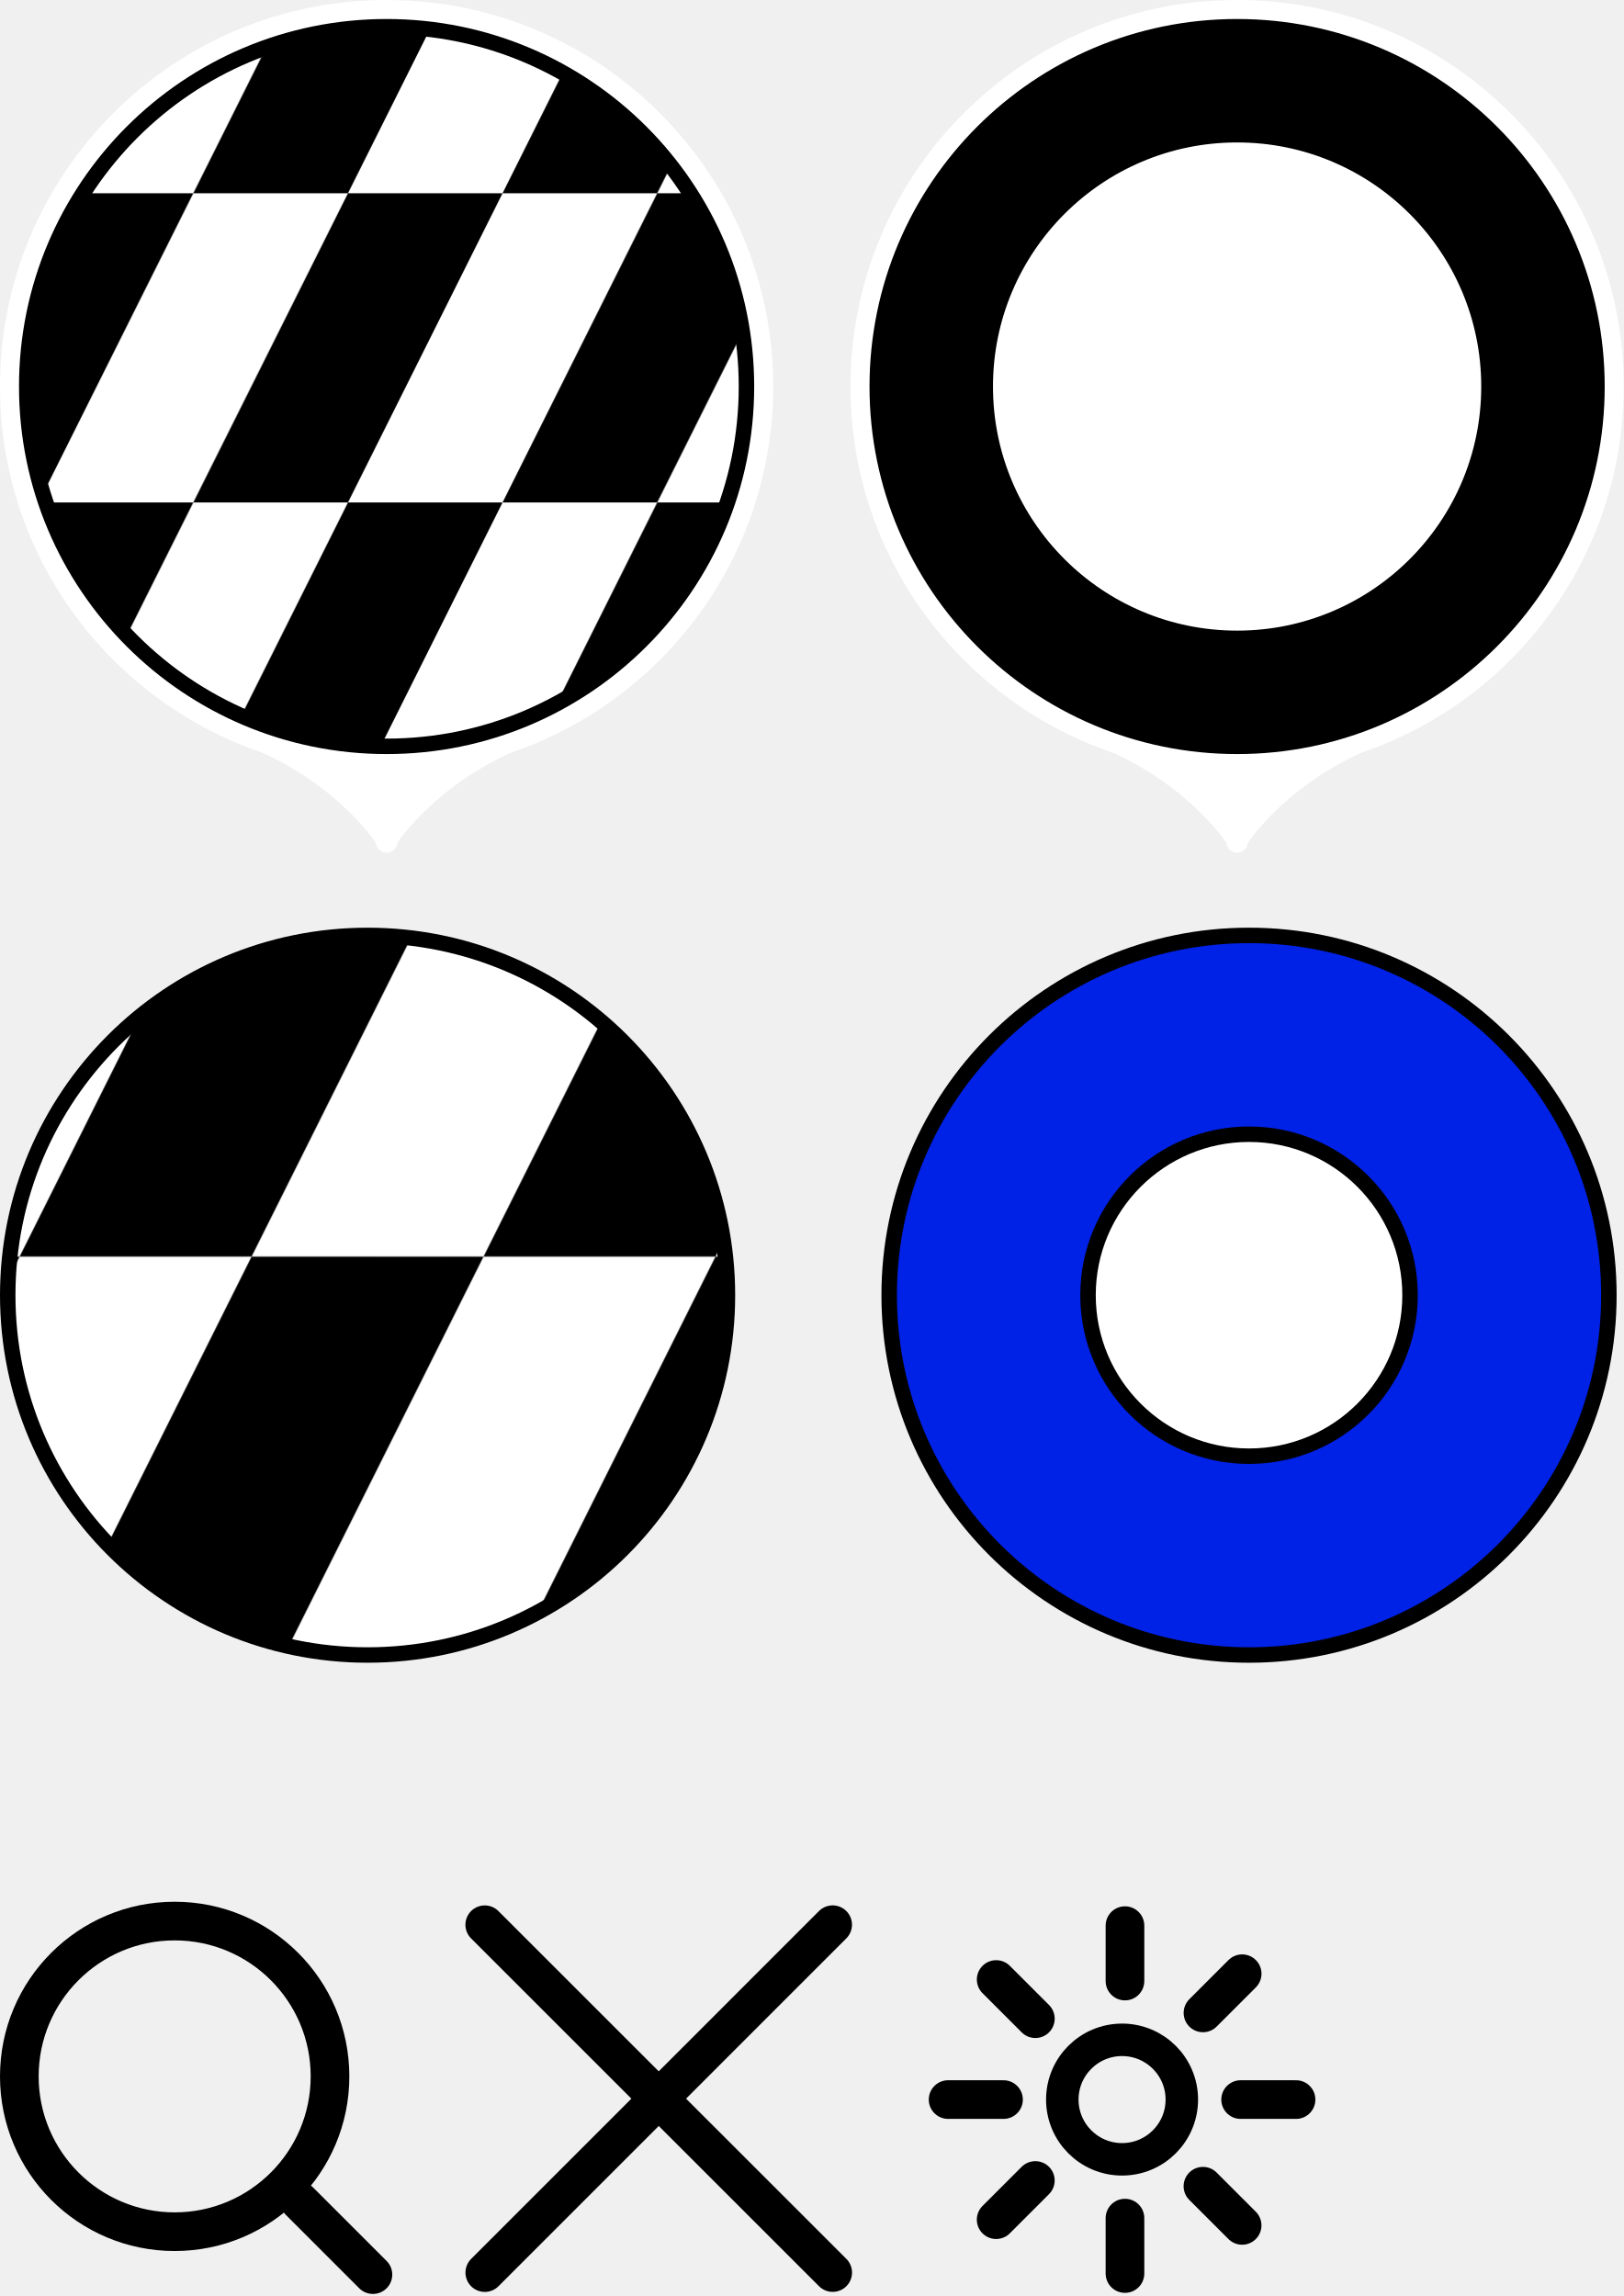
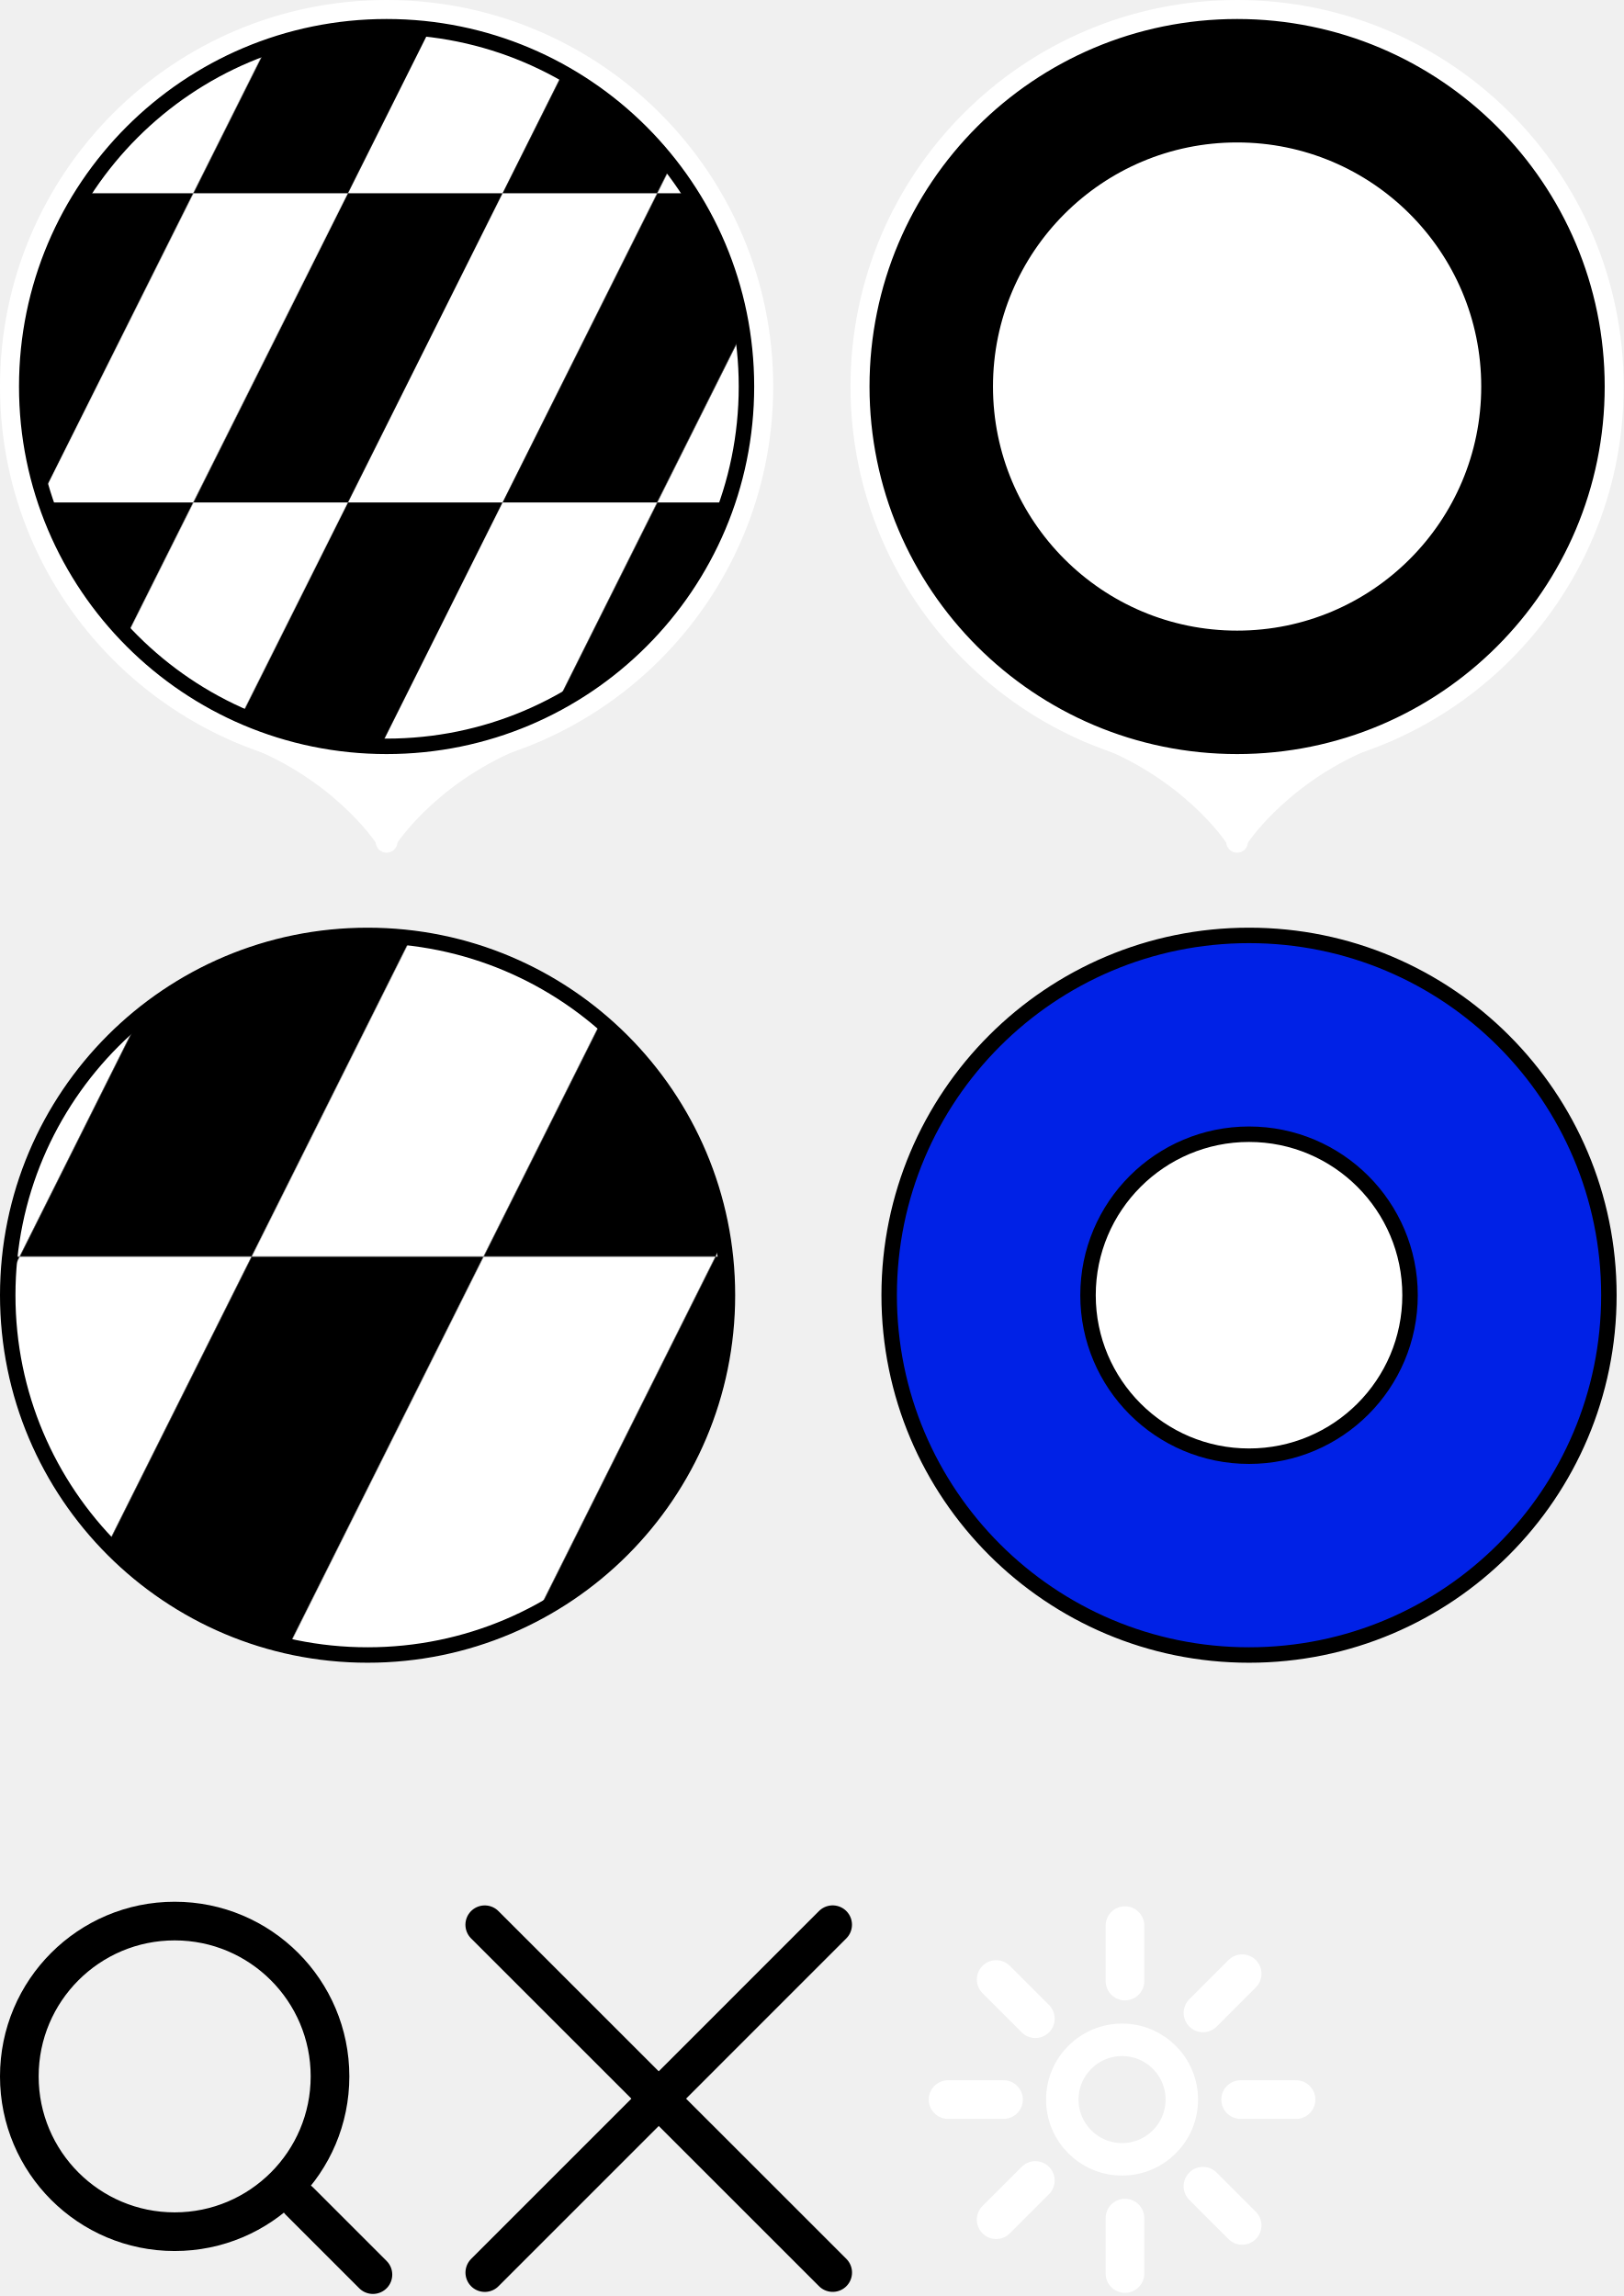
<svg xmlns="http://www.w3.org/2000/svg" xmlns:xlink="http://www.w3.org/1999/xlink" width="210mm" height="297mm" viewBox="0 0 210 297" version="1.1" id="svg1" xml:space="preserve">
  <defs id="defs1">
    <pattern xlink:href="#pattern6795" id="pattern6" patternTransform="matrix(2,0,0,2,185,405)" x="0" y="0" preserveAspectRatio="xMidYMid" />
    <pattern patternUnits="userSpaceOnUse" width="20" height="20" patternTransform="translate(185,405)" style="fill:#000000" id="pattern6795">
      <path id="rect6713" style="opacity:1;stroke-width:4.856;stroke-linecap:square;paint-order:stroke markers fill;stop-color:#000000" d="M 10,10 H 20 L 15,20 H 5 Z M 5,0 H 15 L 10,10 H 0 Z" />
    </pattern>
    <pattern xlink:href="#pattern6795-5" id="pattern6-4" patternTransform="matrix(3,0,0,3,25.75582,354.5638)" x="0" y="50" preserveAspectRatio="xMidYMid" />
    <pattern patternUnits="userSpaceOnUse" width="20" height="20" patternTransform="translate(185,405)" style="fill:#000000" id="pattern6795-5">
      <path id="rect6713-2" style="opacity:1;stroke-width:4.856;stroke-linecap:square;paint-order:stroke markers fill;stop-color:#000000" d="M 10,10 H 20 L 15,20 H 5 Z M 5,0 H 15 L 10,10 H 0 Z" />
    </pattern>
  </defs>
  <g id="layer1" style="display:inline">
-     <g id="g14" style="stroke:#ffffff;stroke-opacity:1" transform="translate(-56.09167)">
-       <path id="path13" style="fill:none;fill-opacity:0.545;stroke:#ffffff;stroke-width:5;stroke-linecap:round;stroke-linejoin:round;stroke-dasharray:none;stroke-opacity:1" d="m 186.478,341.993 a 22.527,22.527 0 0 0 30.773,-8.245 22.527,22.527 0 0 0 -8.245,-30.773 22.527,22.527 0 0 0 -13.565,-2.846 18.434,18.434 0 0 1 4.209,23.379 18.434,18.434 0 0 1 -22.556,7.98 22.527,22.527 0 0 0 9.385,10.505 z" />
+     <g id="g14" style="stroke:#000000;stroke-opacity:1" transform="translate(-56.09167)">
+       <path id="path13" style="fill:none;fill-opacity:0.545;stroke:#000000;stroke-width:5;stroke-linecap:round;stroke-linejoin:round;stroke-dasharray:none;stroke-opacity:1" d="m 186.478,341.993 a 22.527,22.527 0 0 0 30.773,-8.245 22.527,22.527 0 0 0 -8.245,-30.773 22.527,22.527 0 0 0 -13.565,-2.846 18.434,18.434 0 0 1 4.209,23.379 18.434,18.434 0 0 1 -22.556,7.98 22.527,22.527 0 0 0 9.385,10.505 z" />
    </g>
    <g id="g12" transform="matrix(0.9901908,0,0,0.9901908,-49.40091,64.9046)" style="stroke:#ffffff;stroke-width:5.05;stroke-dasharray:none;stroke-opacity:1">
      <path style="display:inline;fill:none;stroke:#ffffff;stroke-width:5.05;stroke-linecap:round;stroke-linejoin:round;stroke-dasharray:none;stroke-opacity:1" d="M 159.317,283.257 113.87,237.822" id="path11-0" />
      <path style="display:inline;fill:none;stroke:#ffffff;stroke-width:5.05;stroke-linecap:round;stroke-linejoin:round;stroke-dasharray:none;stroke-opacity:1" d="m 113.876,283.263 45.435,-45.446" id="path11" />
    </g>
    <g id="g12-0" transform="matrix(0.9901908,0,0,0.9901908,-50.05763,13.48732)" style="display:inline;stroke:#000000;stroke-width:5.05;stroke-dasharray:none;stroke-opacity:1">
      <path style="display:inline;fill:none;stroke:#000000;stroke-width:5.05;stroke-linecap:round;stroke-linejoin:round;stroke-dasharray:none;stroke-opacity:1" d="M 159.317,283.257 113.87,237.822" id="path11-0-6" />
      <path style="display:inline;fill:none;stroke:#000000;stroke-width:5.05;stroke-linecap:round;stroke-linejoin:round;stroke-dasharray:none;stroke-opacity:1" d="m 113.876,283.263 45.435,-45.446" id="path11-2" />
    </g>
    <g id="g6" transform="matrix(1.030809,0,0,1.030809,-2.662212,0.1711581)" style="stroke-width:4.851;stroke-dasharray:none">
      <path id="path5" style="fill:none;stroke:#000000;stroke-width:4.851;stroke-linecap:round;stroke-linejoin:round;stroke-dasharray:none;stroke-opacity:1" d="M 24.498,240.907 A 19.49,19.49 0 0 0 5.008,260.397 19.49,19.49 0 0 0 24.498,279.887 19.49,19.49 0 0 0 43.988,260.397 19.49,19.49 0 0 0 24.498,240.907 Z m 15.657,35.147 9.218,9.219 z" />
    </g>
    <g id="g11" transform="matrix(1.030809,0,0,1.030809,-51.51705,55.68096)" style="stroke-width:4.851;stroke-dasharray:none">
      <path id="path5-5" style="display:inline;fill:none;stroke:#ffffff;stroke-width:4.851;stroke-linecap:round;stroke-linejoin:round;stroke-dasharray:none;stroke-opacity:1" d="M 71.826,236.594 A 19.49,19.49 0 0 0 52.336,256.085 19.49,19.49 0 0 0 71.826,275.575 19.49,19.49 0 0 0 91.316,256.085 19.49,19.49 0 0 0 71.826,236.594 Z m 15.657,35.147 9.218,9.219 z" />
    </g>
    <g id="g7" style="display:inline">
      <g id="g3">
        <circle style="fill:#ffffff;fill-opacity:1;stroke:none;stroke-width:0.263;stroke-opacity:1" id="path1" cx="50" cy="50" r="50" />
        <circle style="fill:#ffffff;stroke:#ffffff;stroke-width:0.101;stroke-opacity:1" id="path2" cx="50" cy="108.9" r="1.353" />
        <path style="fill:#ffffff;fill-opacity:1;stroke:none;stroke-width:0.265;stroke-opacity:1" d="m 48.601,109.008 c 0,0 -5.708,-8.729 -18.149,-13.032 -12.441,-4.303 19.177,-36.576 19.177,-36.576 l 0.655,49.953 z" id="path3" />
        <path style="fill:#ffffff;fill-opacity:1;stroke:none;stroke-width:0.265;stroke-opacity:1" d="m 51.399,109.009 c 0,0 5.708,-8.729 18.149,-13.032 C 81.99,91.674 50.372,59.401 50.372,59.401 l -0.655,49.953 z" id="path3-2" />
      </g>
      <circle style="fill:url(#pattern6);fill-opacity:1;stroke:#000000;stroke-width:2;stroke-dasharray:none;stroke-opacity:1" id="path4" cx="50" cy="50" r="46.542" />
    </g>
    <g id="g8" style="display:inline">
      <g id="g3-3" transform="translate(110)">
        <circle style="fill:#ffffff;fill-opacity:1;stroke:none;stroke-width:0.263;stroke-opacity:1" id="path1-7" cx="50" cy="50" r="50" />
        <circle style="fill:#ffffff;stroke:#ffffff;stroke-width:0.101;stroke-opacity:1" id="path2-5" cx="50" cy="108.9" r="1.353" />
        <path style="fill:#ffffff;fill-opacity:1;stroke:none;stroke-width:0.265;stroke-opacity:1" d="m 48.601,109.008 c 0,0 -5.708,-8.729 -18.149,-13.032 -12.441,-4.303 19.177,-36.576 19.177,-36.576 l 0.655,49.953 z" id="path3-9" />
        <path style="fill:#ffffff;fill-opacity:1;stroke:none;stroke-width:0.265;stroke-opacity:1" d="m 51.399,109.009 c 0,0 5.708,-8.729 18.149,-13.032 C 81.99,91.674 50.372,59.401 50.372,59.401 l -0.655,49.953 z" id="path3-2-2" />
      </g>
      <g id="g9-0" transform="translate(2.3e-5,2.6999999e-5)" style="display:inline">
        <circle style="fill:#000000;fill-opacity:1;stroke:#000000;stroke-width:2;stroke-dasharray:none;stroke-opacity:1" id="circle8-7" cx="160" cy="50" r="46.542" />
        <circle style="fill:#ffffff;fill-opacity:1;stroke:#000000;stroke-width:3.302;stroke-dasharray:none;stroke-opacity:1" id="circle9-8" cx="160" cy="50" r="33.225" />
      </g>
    </g>
    <g id="g10" style="display:inline;stroke-width:2;stroke-dasharray:none" transform="translate(40.96494,80.50036)">
      <g id="g9" transform="translate(-39.42292,37.04167)" style="stroke-width:2;stroke-dasharray:none">
        <circle style="fill:#0021e6;fill-opacity:1;stroke:#000000;stroke-width:2;stroke-dasharray:none;stroke-opacity:1" id="circle8" cx="160" cy="50" r="46.542" />
        <circle style="fill:#ffffff;fill-opacity:1;stroke:#000000;stroke-width:2;stroke-dasharray:none;stroke-opacity:1" id="circle9" cx="160" cy="50" r="20.824" />
      </g>
    </g>
    <g id="g7-9" style="display:inline;fill:#ffffff;fill-opacity:1;stroke:none" transform="translate(156.7862,167.9782)">
      <circle style="opacity:1;fill:#ffffff;fill-opacity:1;stroke:none;stroke-width:2.043;stroke-dasharray:none;stroke-opacity:1" id="path4-3" cx="-109.244" cy="-0.436" r="47.542" />
      <circle style="display:inline;fill:url(#pattern6-4);fill-opacity:1;stroke:#000000;stroke-width:2;stroke-dasharray:none;stroke-opacity:1" id="path4-4" cx="-109.244" cy="-0.436" r="46.542" />
    </g>
-     <g id="g13-3" style="display:inline;stroke-width:6.657;stroke-dasharray:none;stroke:#000000;stroke-opacity:1" transform="matrix(0.751065,0,0,0.7511148,-43.39622,65.03475)">
-       <circle style="fill:none;stroke:#000000;stroke-width:5.593;stroke-linecap:round;stroke-linejoin:round;stroke-dasharray:none;stroke-opacity:1" id="path6-1" cx="251" cy="275" r="10.29" />
-       <path style="fill:none;stroke:#000000;stroke-width:6.657;stroke-linecap:round;stroke-linejoin:round;stroke-dasharray:none;stroke-opacity:1" d="m 251.5,254.587 v -9.542" id="path7-9" />
-       <path style="display:inline;fill:none;stroke:#000000;stroke-width:6.657;stroke-linecap:round;stroke-linejoin:round;stroke-dasharray:none;stroke-opacity:1" d="m 221.042,275 h 9.542" id="path7-7-4" />
-       <path style="display:inline;fill:none;stroke:#000000;stroke-width:6.657;stroke-linecap:round;stroke-linejoin:round;stroke-dasharray:none;stroke-opacity:1" d="m 271.416,275 h 9.542" id="path7-7-2-7" />
-       <path style="display:inline;fill:none;stroke:#000000;stroke-width:6.657;stroke-linecap:round;stroke-linejoin:round;stroke-dasharray:none;stroke-opacity:1" d="m 264.927,289.921 6.747,6.747" id="path7-7-2-9-8" />
-       <path style="display:inline;fill:none;stroke:#000000;stroke-width:6.657;stroke-linecap:round;stroke-linejoin:round;stroke-dasharray:none;stroke-opacity:1" d="m 229.322,254.322 6.747,6.747" id="path7-7-2-9-9-4" />
-       <path style="display:inline;fill:none;stroke:#000000;stroke-width:6.657;stroke-linecap:round;stroke-linejoin:round;stroke-dasharray:none;stroke-opacity:1" d="m 251.5,304.956 v -9.542" id="path7-3-5" />
-       <path style="display:inline;fill:none;stroke:#000000;stroke-width:6.657;stroke-linecap:round;stroke-linejoin:round;stroke-dasharray:none;stroke-opacity:1" d="m 264.934,260.073 6.747,-6.747" id="path7-6-0" />
-       <path style="display:inline;fill:none;stroke:#000000;stroke-width:6.657;stroke-linecap:round;stroke-linejoin:round;stroke-dasharray:none;stroke-opacity:1" d="m 229.318,295.682 6.747,-6.747" id="path7-6-2-3" />
+     <g id="g13-3" style="display:inline;stroke-width:6.657;stroke-dasharray:none;stroke:#ffffff;stroke-opacity:1" transform="matrix(0.751065,0,0,0.7511148,-43.39622,65.03475)">
+       <circle style="fill:none;stroke:#ffffff;stroke-width:5.593;stroke-linecap:round;stroke-linejoin:round;stroke-dasharray:none;stroke-opacity:1" id="path6-1" cx="251" cy="275" r="10.29" />
+       <path style="fill:none;stroke:#ffffff;stroke-width:6.657;stroke-linecap:round;stroke-linejoin:round;stroke-dasharray:none;stroke-opacity:1" d="m 251.5,254.587 v -9.542" id="path7-9" />
+       <path style="display:inline;fill:none;stroke:#ffffff;stroke-width:6.657;stroke-linecap:round;stroke-linejoin:round;stroke-dasharray:none;stroke-opacity:1" d="m 221.042,275 h 9.542" id="path7-7-4" />
+       <path style="display:inline;fill:none;stroke:#ffffff;stroke-width:6.657;stroke-linecap:round;stroke-linejoin:round;stroke-dasharray:none;stroke-opacity:1" d="m 271.416,275 h 9.542" id="path7-7-2-7" />
+       <path style="display:inline;fill:none;stroke:#ffffff;stroke-width:6.657;stroke-linecap:round;stroke-linejoin:round;stroke-dasharray:none;stroke-opacity:1" d="m 264.927,289.921 6.747,6.747" id="path7-7-2-9-8" />
+       <path style="display:inline;fill:none;stroke:#ffffff;stroke-width:6.657;stroke-linecap:round;stroke-linejoin:round;stroke-dasharray:none;stroke-opacity:1" d="m 229.322,254.322 6.747,6.747" id="path7-7-2-9-9-4" />
+       <path style="display:inline;fill:none;stroke:#ffffff;stroke-width:6.657;stroke-linecap:round;stroke-linejoin:round;stroke-dasharray:none;stroke-opacity:1" d="m 251.5,304.956 v -9.542" id="path7-3-5" />
+       <path style="display:inline;fill:none;stroke:#ffffff;stroke-width:6.657;stroke-linecap:round;stroke-linejoin:round;stroke-dasharray:none;stroke-opacity:1" d="m 264.934,260.073 6.747,-6.747" id="path7-6-0" />
+       <path style="display:inline;fill:none;stroke:#ffffff;stroke-width:6.657;stroke-linecap:round;stroke-linejoin:round;stroke-dasharray:none;stroke-opacity:1" d="m 229.318,295.682 6.747,-6.747" id="path7-6-2-3" />
    </g>
  </g>
</svg>
